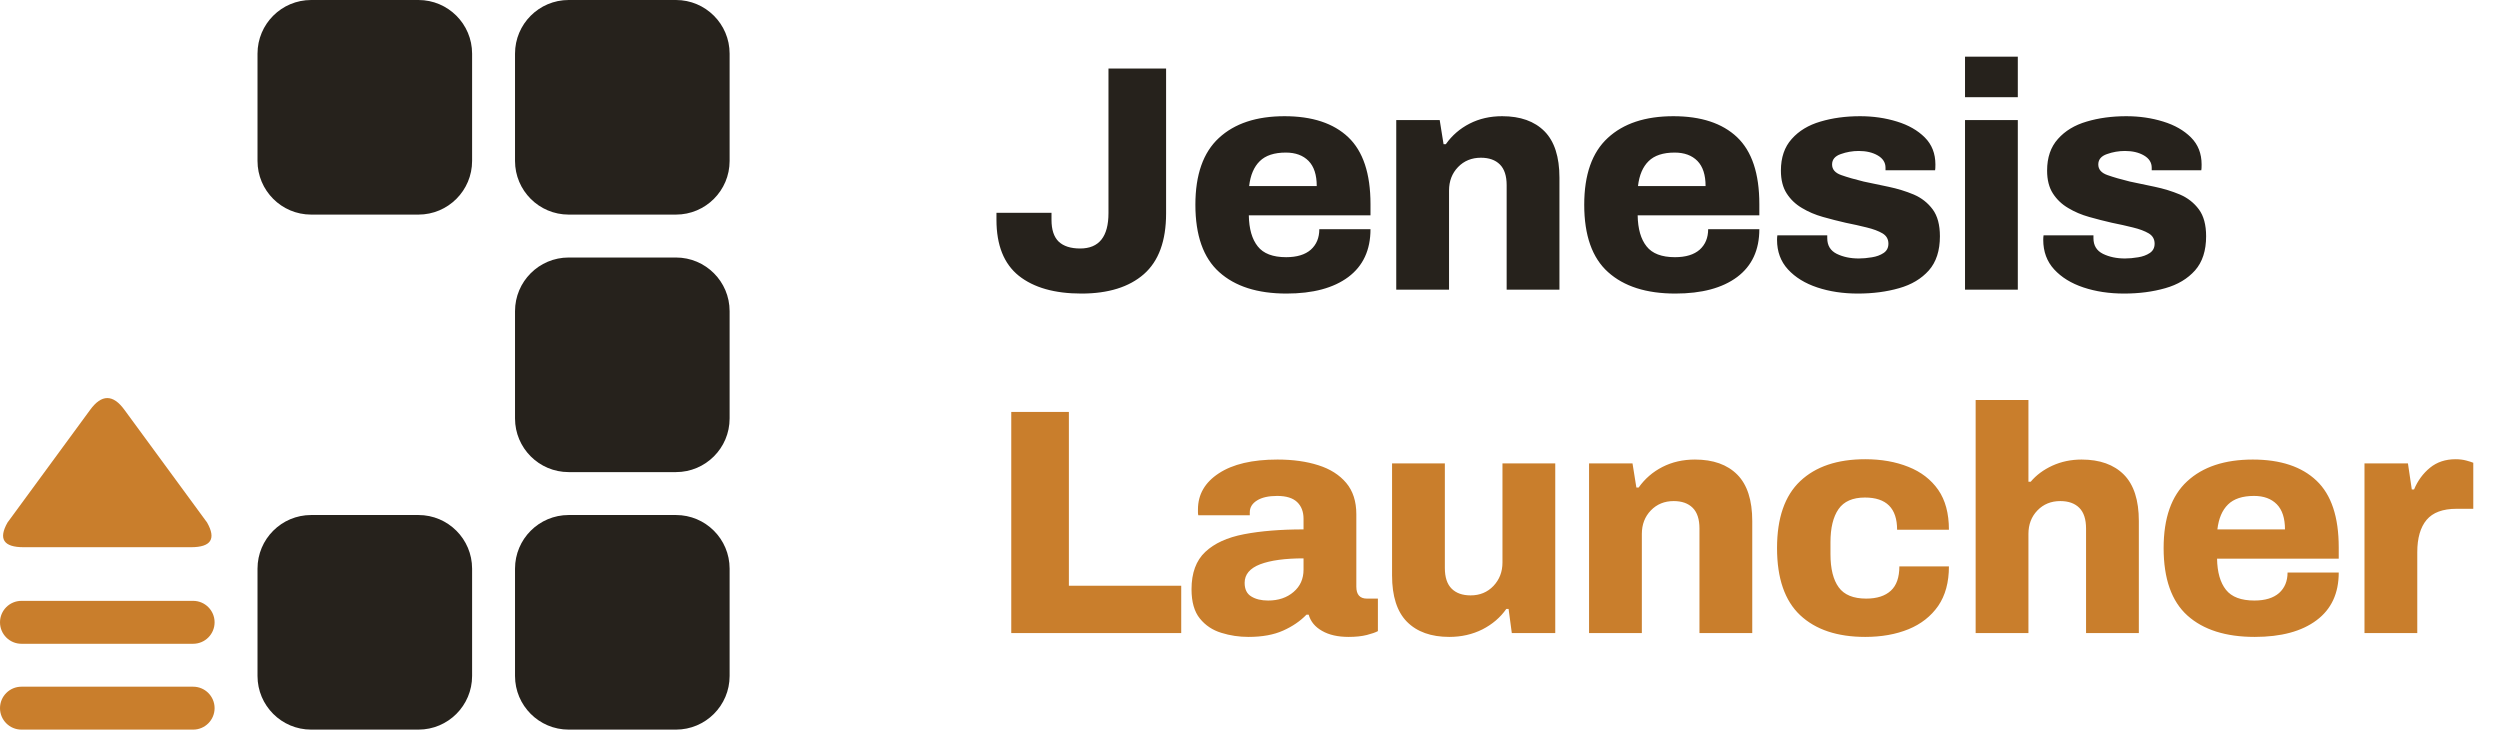
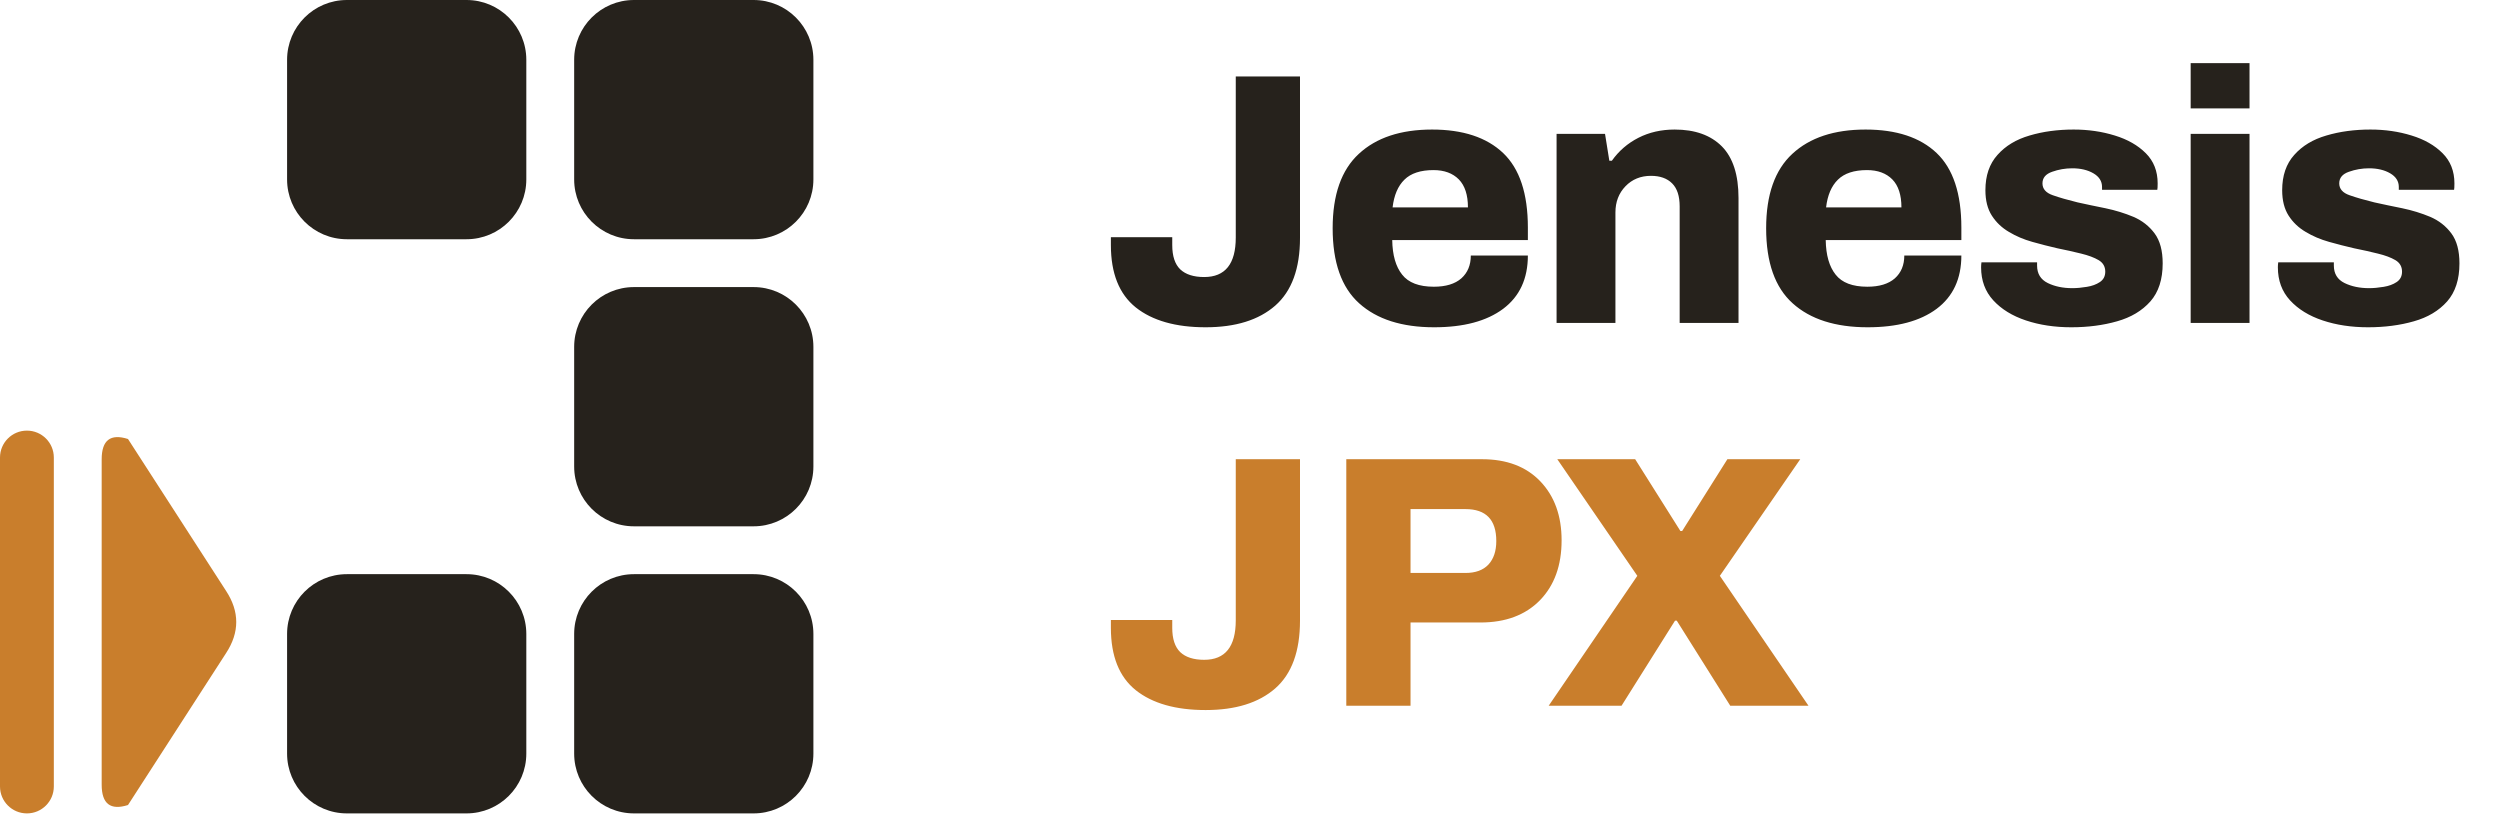
- <svg xmlns="http://www.w3.org/2000/svg" viewBox="0 0 233 68" width="699" height="204">
+ <svg xmlns="http://www.w3.org/2000/svg" viewBox="0 0 209 68" width="627" height="204">
  <g>
    <rect x="24" y="0" width="20" height="20" rx="5" fill="#26221C" />
    <rect x="48" y="0" width="20" height="20" rx="5" fill="#26221C" />
    <rect x="48" y="24" width="20" height="20" rx="5" fill="#26221C" />
    <rect x="48" y="48" width="20" height="20" rx="5" fill="#26221C" />
    <rect x="24" y="48" width="20" height="20" rx="5" fill="#26221C" />
-     <path d="M8.4 38.2 Q10 36 11.6 38.2 L19.3 48.7 Q20.6 51 17.8 51 H2.2 Q-0.6 51 0.7 48.7 Z" fill="#C97E2C" />
-     <rect x="0" y="56" width="20" height="4" rx="2" fill="#C97E2C" />
-     <rect x="0" y="64" width="20" height="4" rx="2" fill="#C97E2C" />
+     <rect x="0" y="36" width="4.5" height="32" rx="2.25" fill="#C97E2C" />
+     <path d="M10.7 36.7 Q8.5 36 8.5 38.4 V65.6 Q8.5 68 10.7 67.3 L18.9 54.6 Q20.6 52 18.9 49.4 Z" fill="#C97E2C" />
  </g>
  <path d="M100.79 27.36L100.79 27.36Q97.04 27.36 94.95 25.70Q92.87 24.03 92.87 20.49L92.87 20.49L92.87 19.83L98 19.83L98 20.49Q98 21.87 98.67 22.52Q99.35 23.16 100.67 23.16L100.67 23.16Q103.31 23.16 103.31 19.86L103.31 19.86L103.31 6.39L108.68 6.39L108.68 19.89Q108.68 23.73 106.61 25.55Q104.54 27.36 100.79 27.36ZM119.90 27.36L119.90 27.36Q115.85 27.36 113.63 25.36Q111.41 23.37 111.41 19.08L111.41 19.08Q111.41 14.88 113.60 12.86Q115.79 10.83 119.72 10.83L119.72 10.83Q123.59 10.83 125.66 12.79Q127.73 14.76 127.73 19.02L127.73 19.02L127.73 20.07L116.39 20.07Q116.42 21.96 117.22 22.96Q118.01 23.97 119.87 23.97L119.87 23.97Q121.37 23.97 122.17 23.27Q122.96 22.56 122.96 21.36L122.96 21.36L127.73 21.36Q127.73 24.27 125.66 25.82Q123.59 27.36 119.90 27.36ZM116.42 17.34L116.42 17.34L122.72 17.34Q122.72 15.78 121.96 15Q121.19 14.22 119.84 14.22L119.84 14.22Q118.22 14.22 117.41 15.02Q116.60 15.81 116.42 17.34ZM135.05 27L130.13 27L130.13 11.19L134.18 11.19L134.54 13.44L134.75 13.44Q135.62 12.21 136.97 11.52Q138.32 10.83 140 10.83L140 10.83Q142.55 10.83 143.95 12.24Q145.34 13.65 145.34 16.56L145.34 16.56L145.34 27L140.42 27L140.42 17.25Q140.42 15.96 139.79 15.33Q139.16 14.70 138.02 14.70L138.02 14.70Q136.73 14.70 135.89 15.57Q135.05 16.44 135.05 17.76L135.05 17.76L135.05 27ZM156.14 27.36L156.14 27.36Q152.09 27.36 149.87 25.36Q147.65 23.37 147.65 19.08L147.65 19.08Q147.65 14.88 149.84 12.86Q152.03 10.83 155.96 10.83L155.96 10.83Q159.83 10.83 161.90 12.79Q163.97 14.76 163.97 19.02L163.97 19.02L163.97 20.07L152.63 20.07Q152.66 21.96 153.46 22.96Q154.25 23.97 156.11 23.97L156.11 23.97Q157.61 23.97 158.41 23.27Q159.20 22.56 159.20 21.36L159.20 21.36L163.97 21.36Q163.97 24.27 161.90 25.82Q159.83 27.36 156.14 27.36ZM152.66 17.34L152.66 17.34L158.96 17.34Q158.96 15.78 158.20 15Q157.43 14.22 156.08 14.22L156.08 14.22Q154.46 14.22 153.65 15.02Q152.84 15.81 152.66 17.34ZM173.15 27.36L173.15 27.36Q171.08 27.36 169.37 26.79Q167.66 26.22 166.64 25.11Q165.62 24 165.62 22.35L165.62 22.35Q165.62 22.14 165.65 21.93L165.65 21.93L170.30 21.93Q170.30 22.02 170.30 22.20L170.30 22.20Q170.30 23.22 171.19 23.66Q172.07 24.09 173.24 24.09L173.24 24.09Q173.81 24.09 174.46 23.98Q175.10 23.88 175.55 23.58Q176.00 23.28 176.00 22.71L176.00 22.71Q176.00 22.08 175.45 21.75Q174.89 21.42 173.98 21.20Q173.06 20.97 172.01 20.76L172.01 20.76Q170.96 20.52 169.90 20.22Q168.83 19.92 167.95 19.39Q167.06 18.87 166.52 18.03Q165.98 17.19 165.98 15.90L165.98 15.90Q165.98 14.07 166.99 12.95Q167.99 11.82 169.67 11.33Q171.35 10.83 173.36 10.83L173.36 10.83Q175.19 10.83 176.80 11.33Q178.40 11.82 179.39 12.81Q180.38 13.80 180.38 15.33L180.38 15.33Q180.38 15.75 180.35 15.87L180.35 15.87L175.73 15.87L175.73 15.63Q175.73 14.91 175.01 14.49Q174.29 14.07 173.24 14.07L173.24 14.07Q172.37 14.07 171.56 14.36Q170.75 14.64 170.75 15.33L170.75 15.33Q170.75 16.02 171.61 16.32Q172.46 16.62 173.69 16.92L173.69 16.92Q174.77 17.16 176.02 17.41Q177.26 17.67 178.36 18.13Q179.45 18.60 180.13 19.52Q180.80 20.43 180.80 22.02L180.80 22.02Q180.80 24.03 179.77 25.20Q178.73 26.37 176.99 26.86Q175.25 27.36 173.15 27.36ZM188.06 9.06L183.14 9.06L183.14 5.28L188.06 5.28L188.06 9.06ZM188.06 27L183.14 27L183.14 11.19L188.06 11.19L188.06 27ZM197.96 27.36L197.96 27.36Q195.89 27.36 194.18 26.79Q192.47 26.22 191.45 25.11Q190.43 24 190.43 22.35L190.43 22.35Q190.43 22.14 190.46 21.93L190.46 21.93L195.11 21.93Q195.11 22.02 195.11 22.20L195.11 22.20Q195.11 23.22 196.00 23.66Q196.88 24.09 198.05 24.09L198.05 24.09Q198.62 24.09 199.27 23.98Q199.91 23.88 200.36 23.58Q200.81 23.28 200.81 22.71L200.81 22.71Q200.81 22.08 200.26 21.75Q199.70 21.42 198.79 21.20Q197.87 20.97 196.82 20.76L196.82 20.76Q195.77 20.52 194.71 20.22Q193.64 19.92 192.76 19.39Q191.87 18.87 191.33 18.03Q190.79 17.19 190.79 15.90L190.79 15.90Q190.79 14.07 191.80 12.95Q192.80 11.82 194.48 11.33Q196.16 10.83 198.17 10.83L198.17 10.83Q200.00 10.83 201.61 11.33Q203.21 11.82 204.20 12.81Q205.19 13.80 205.19 15.33L205.19 15.33Q205.19 15.75 205.16 15.87L205.16 15.87L200.54 15.87L200.54 15.63Q200.54 14.91 199.82 14.49Q199.10 14.07 198.05 14.07L198.05 14.07Q197.18 14.07 196.37 14.36Q195.56 14.64 195.56 15.33L195.56 15.33Q195.56 16.02 196.42 16.32Q197.27 16.62 198.50 16.92L198.50 16.92Q199.58 17.16 200.83 17.41Q202.07 17.67 203.17 18.13Q204.26 18.60 204.94 19.52Q205.61 20.43 205.61 22.02L205.61 22.02Q205.61 24.03 204.58 25.20Q203.54 26.37 201.80 26.86Q200.06 27.36 197.96 27.36Z" fill="#26221C" />
-   <path d="M110.09 59L94.25 59L94.25 38.39L99.62 38.39L99.62 54.59L110.09 54.59L110.09 59ZM116.36 59.36L116.36 59.36Q115.04 59.36 113.83 58.98Q112.61 58.61 111.83 57.65Q111.05 56.69 111.05 54.92L111.05 54.92Q111.05 52.64 112.33 51.44Q113.60 50.24 115.94 49.79Q118.28 49.34 121.49 49.34L121.49 49.34L121.49 48.35Q121.49 47.36 120.89 46.79Q120.29 46.22 119.03 46.22L119.03 46.22Q117.83 46.22 117.16 46.64Q116.48 47.06 116.48 47.75L116.48 47.75L116.48 48.02L111.68 48.02Q111.65 47.90 111.65 47.77Q111.65 47.63 111.65 47.48L111.65 47.48Q111.65 45.38 113.60 44.11Q115.55 42.83 119.06 42.83L119.06 42.83Q121.22 42.83 122.87 43.36Q124.52 43.88 125.47 45.01Q126.41 46.13 126.41 47.93L126.41 47.93L126.41 54.68Q126.41 55.79 127.40 55.79L127.40 55.79L128.42 55.79L128.42 58.82Q128.09 59 127.39 59.18Q126.68 59.36 125.69 59.36L125.69 59.36Q124.19 59.36 123.22 58.80Q122.24 58.25 121.97 57.29L121.97 57.29L121.76 57.29Q120.89 58.19 119.59 58.77Q118.28 59.36 116.36 59.36ZM118.19 55.97L118.19 55.97Q119.63 55.97 120.56 55.17Q121.49 54.38 121.49 53.09L121.49 53.09L121.49 52.04Q118.91 52.04 117.45 52.59Q116 53.15 116 54.32L116 54.32Q116 55.22 116.62 55.59Q117.23 55.97 118.19 55.97ZM135.08 59.36L135.08 59.36Q132.53 59.36 131.13 57.95Q129.74 56.54 129.74 53.63L129.74 53.63L129.74 43.19L134.66 43.19L134.66 52.94Q134.66 54.23 135.29 54.86Q135.92 55.49 137.06 55.49L137.06 55.49Q138.35 55.49 139.19 54.61Q140.03 53.72 140.03 52.43L140.03 52.43L140.03 43.19L144.95 43.19L144.95 59L140.90 59L140.60 56.75L140.39 56.75Q139.55 57.95 138.16 58.66Q136.76 59.36 135.08 59.36ZM153.02 59L148.10 59L148.10 43.19L152.15 43.19L152.51 45.44L152.72 45.44Q153.59 44.21 154.94 43.52Q156.29 42.83 157.97 42.83L157.97 42.83Q160.52 42.83 161.92 44.24Q163.31 45.65 163.31 48.56L163.31 48.56L163.31 59L158.39 59L158.39 49.25Q158.39 47.96 157.76 47.33Q157.13 46.70 155.99 46.70L155.99 46.70Q154.70 46.70 153.86 47.57Q153.02 48.44 153.02 49.76L153.02 49.76L153.02 59ZM173.84 59.36L173.84 59.36Q169.94 59.36 167.78 57.34Q165.62 55.31 165.62 51.08L165.62 51.08Q165.62 46.88 167.78 44.84Q169.94 42.80 173.84 42.80L173.84 42.80Q176.09 42.80 177.86 43.51Q179.63 44.21 180.64 45.65Q181.64 47.09 181.64 49.37L181.64 49.37L176.81 49.37Q176.81 46.37 173.81 46.37L173.81 46.37Q172.10 46.37 171.35 47.45Q170.60 48.53 170.60 50.54L170.60 50.54L170.60 51.65Q170.60 53.69 171.37 54.74Q172.13 55.79 173.93 55.79L173.93 55.79Q175.43 55.79 176.23 55.05Q177.02 54.32 177.02 52.79L177.02 52.79L181.64 52.79Q181.64 55.01 180.64 56.47Q179.63 57.92 177.88 58.64Q176.12 59.36 173.84 59.36ZM189.05 59L184.13 59L184.13 37.28L189.05 37.28L189.05 44.90L189.26 44.90Q190.04 43.97 191.28 43.40Q192.53 42.83 194 42.83L194 42.83Q196.55 42.83 197.95 44.24Q199.34 45.65 199.34 48.56L199.34 48.56L199.34 59L194.42 59L194.42 49.25Q194.42 47.96 193.79 47.33Q193.16 46.70 192.02 46.70L192.02 46.70Q190.73 46.70 189.89 47.57Q189.05 48.44 189.05 49.76L189.05 49.76L189.05 59ZM210.14 59.36L210.14 59.36Q206.09 59.36 203.87 57.37Q201.65 55.37 201.65 51.08L201.65 51.08Q201.65 46.88 203.84 44.86Q206.03 42.83 209.96 42.83L209.96 42.83Q213.83 42.83 215.90 44.80Q217.97 46.76 217.97 51.02L217.97 51.02L217.97 52.07L206.63 52.07Q206.66 53.96 207.46 54.97Q208.25 55.97 210.11 55.97L210.11 55.97Q211.61 55.97 212.41 55.27Q213.20 54.56 213.20 53.36L213.20 53.36L217.97 53.36Q217.97 56.27 215.90 57.81Q213.83 59.36 210.14 59.36ZM206.66 49.34L206.66 49.34L212.96 49.34Q212.96 47.78 212.20 47Q211.43 46.22 210.08 46.22L210.08 46.22Q208.46 46.22 207.65 47.02Q206.84 47.81 206.66 49.34ZM225.29 59L220.37 59L220.37 43.19L224.42 43.19L224.78 45.62L224.99 45.62Q225.50 44.39 226.48 43.59Q227.45 42.80 228.86 42.80L228.86 42.80Q229.40 42.80 229.85 42.92Q230.30 43.04 230.51 43.13L230.51 43.13L230.51 47.42L228.95 47.42Q227.03 47.42 226.16 48.45Q225.29 49.49 225.29 51.47L225.29 51.47L225.29 59Z" fill="#C97E2C" />
+   <path d="M100.79 59.36L100.79 59.36Q97.04 59.36 94.95 57.70Q92.87 56.03 92.87 52.49L92.87 52.49L92.87 51.83L98 51.83L98 52.49Q98 53.87 98.67 54.52Q99.35 55.16 100.67 55.16L100.67 55.16Q103.31 55.16 103.31 51.86L103.31 51.86L103.31 38.39L108.68 38.39L108.68 51.89Q108.68 55.73 106.61 57.55Q104.54 59.36 100.79 59.36ZM117.92 59L112.55 59L112.55 38.39L123.89 38.39Q127.01 38.39 128.78 40.25Q130.55 42.11 130.55 45.17L130.55 45.17Q130.55 48.32 128.74 50.18Q126.92 52.04 123.77 52.04L123.77 52.04L117.92 52.04L117.92 59ZM117.92 42.56L117.92 47.90L122.51 47.90Q123.77 47.90 124.43 47.20Q125.09 46.49 125.09 45.23L125.09 45.23Q125.09 42.56 122.51 42.56L122.51 42.56L117.92 42.56ZM135.56 59L129.47 59L136.88 48.14L130.19 38.39L136.70 38.39L140.48 44.39L140.63 44.39L144.41 38.39L150.50 38.39L143.78 48.14L151.19 59L144.65 59L140.18 51.89L140.03 51.89L135.56 59Z" fill="#C97E2C" />
</svg>
